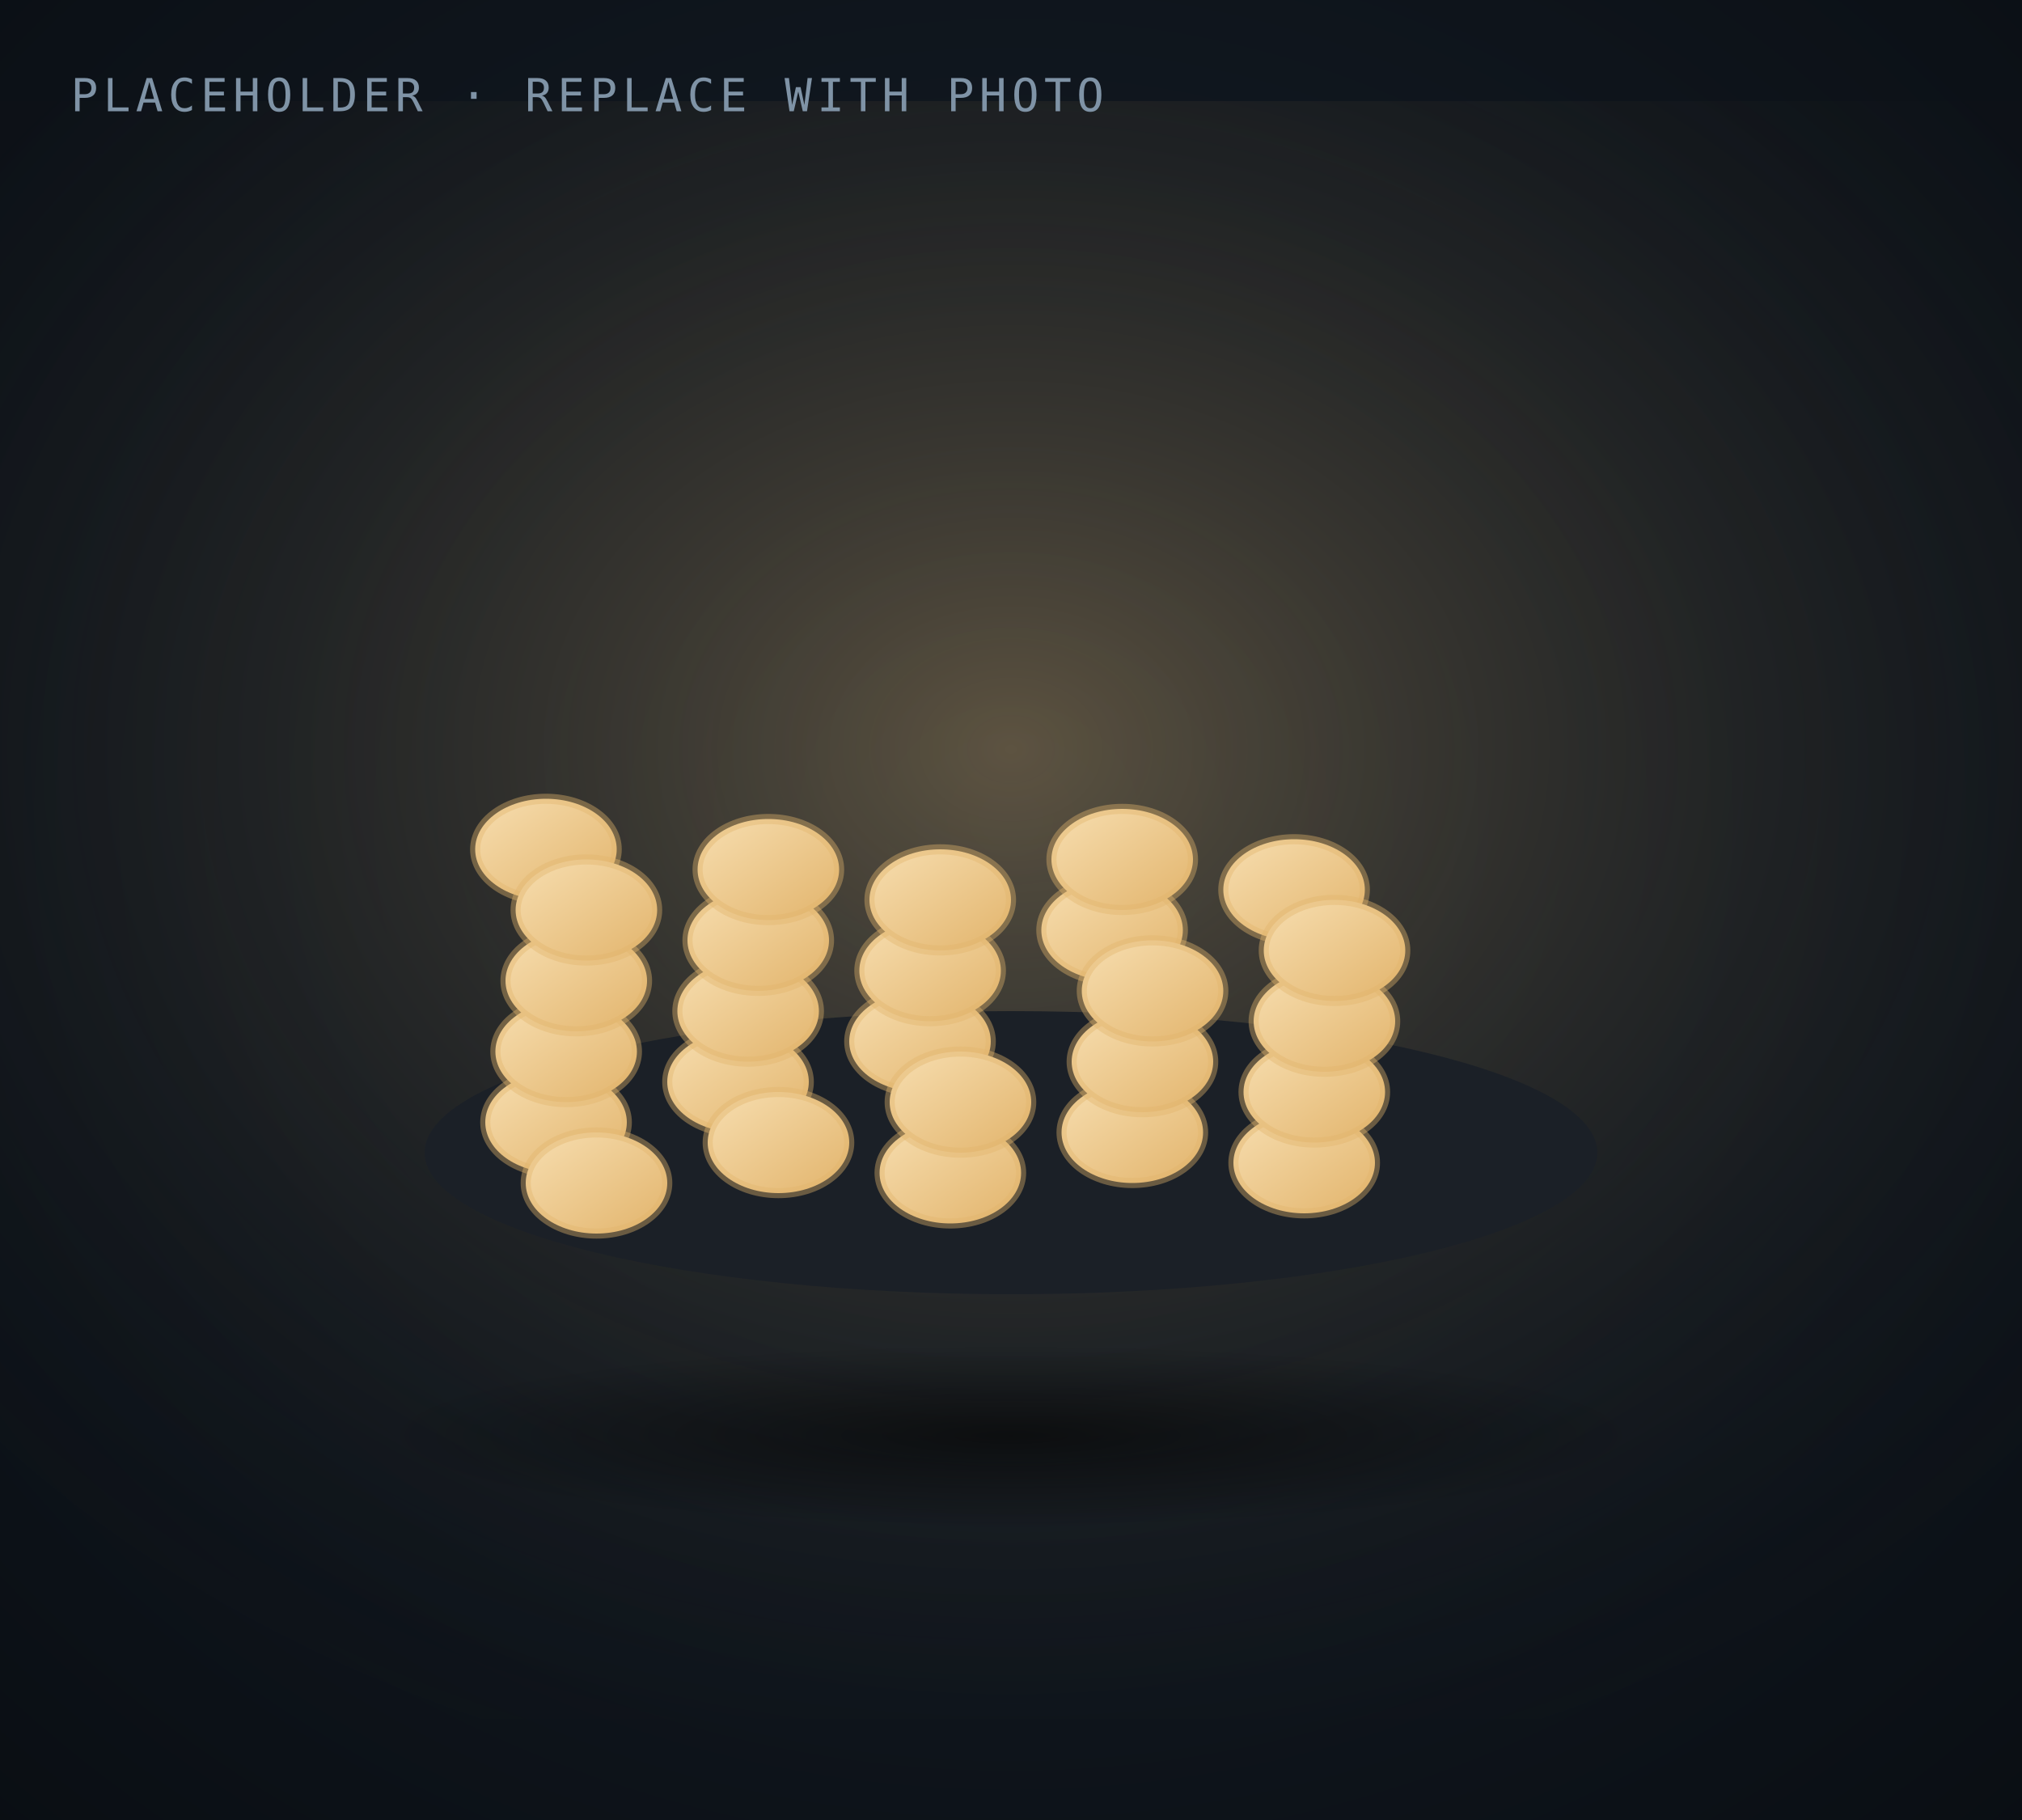
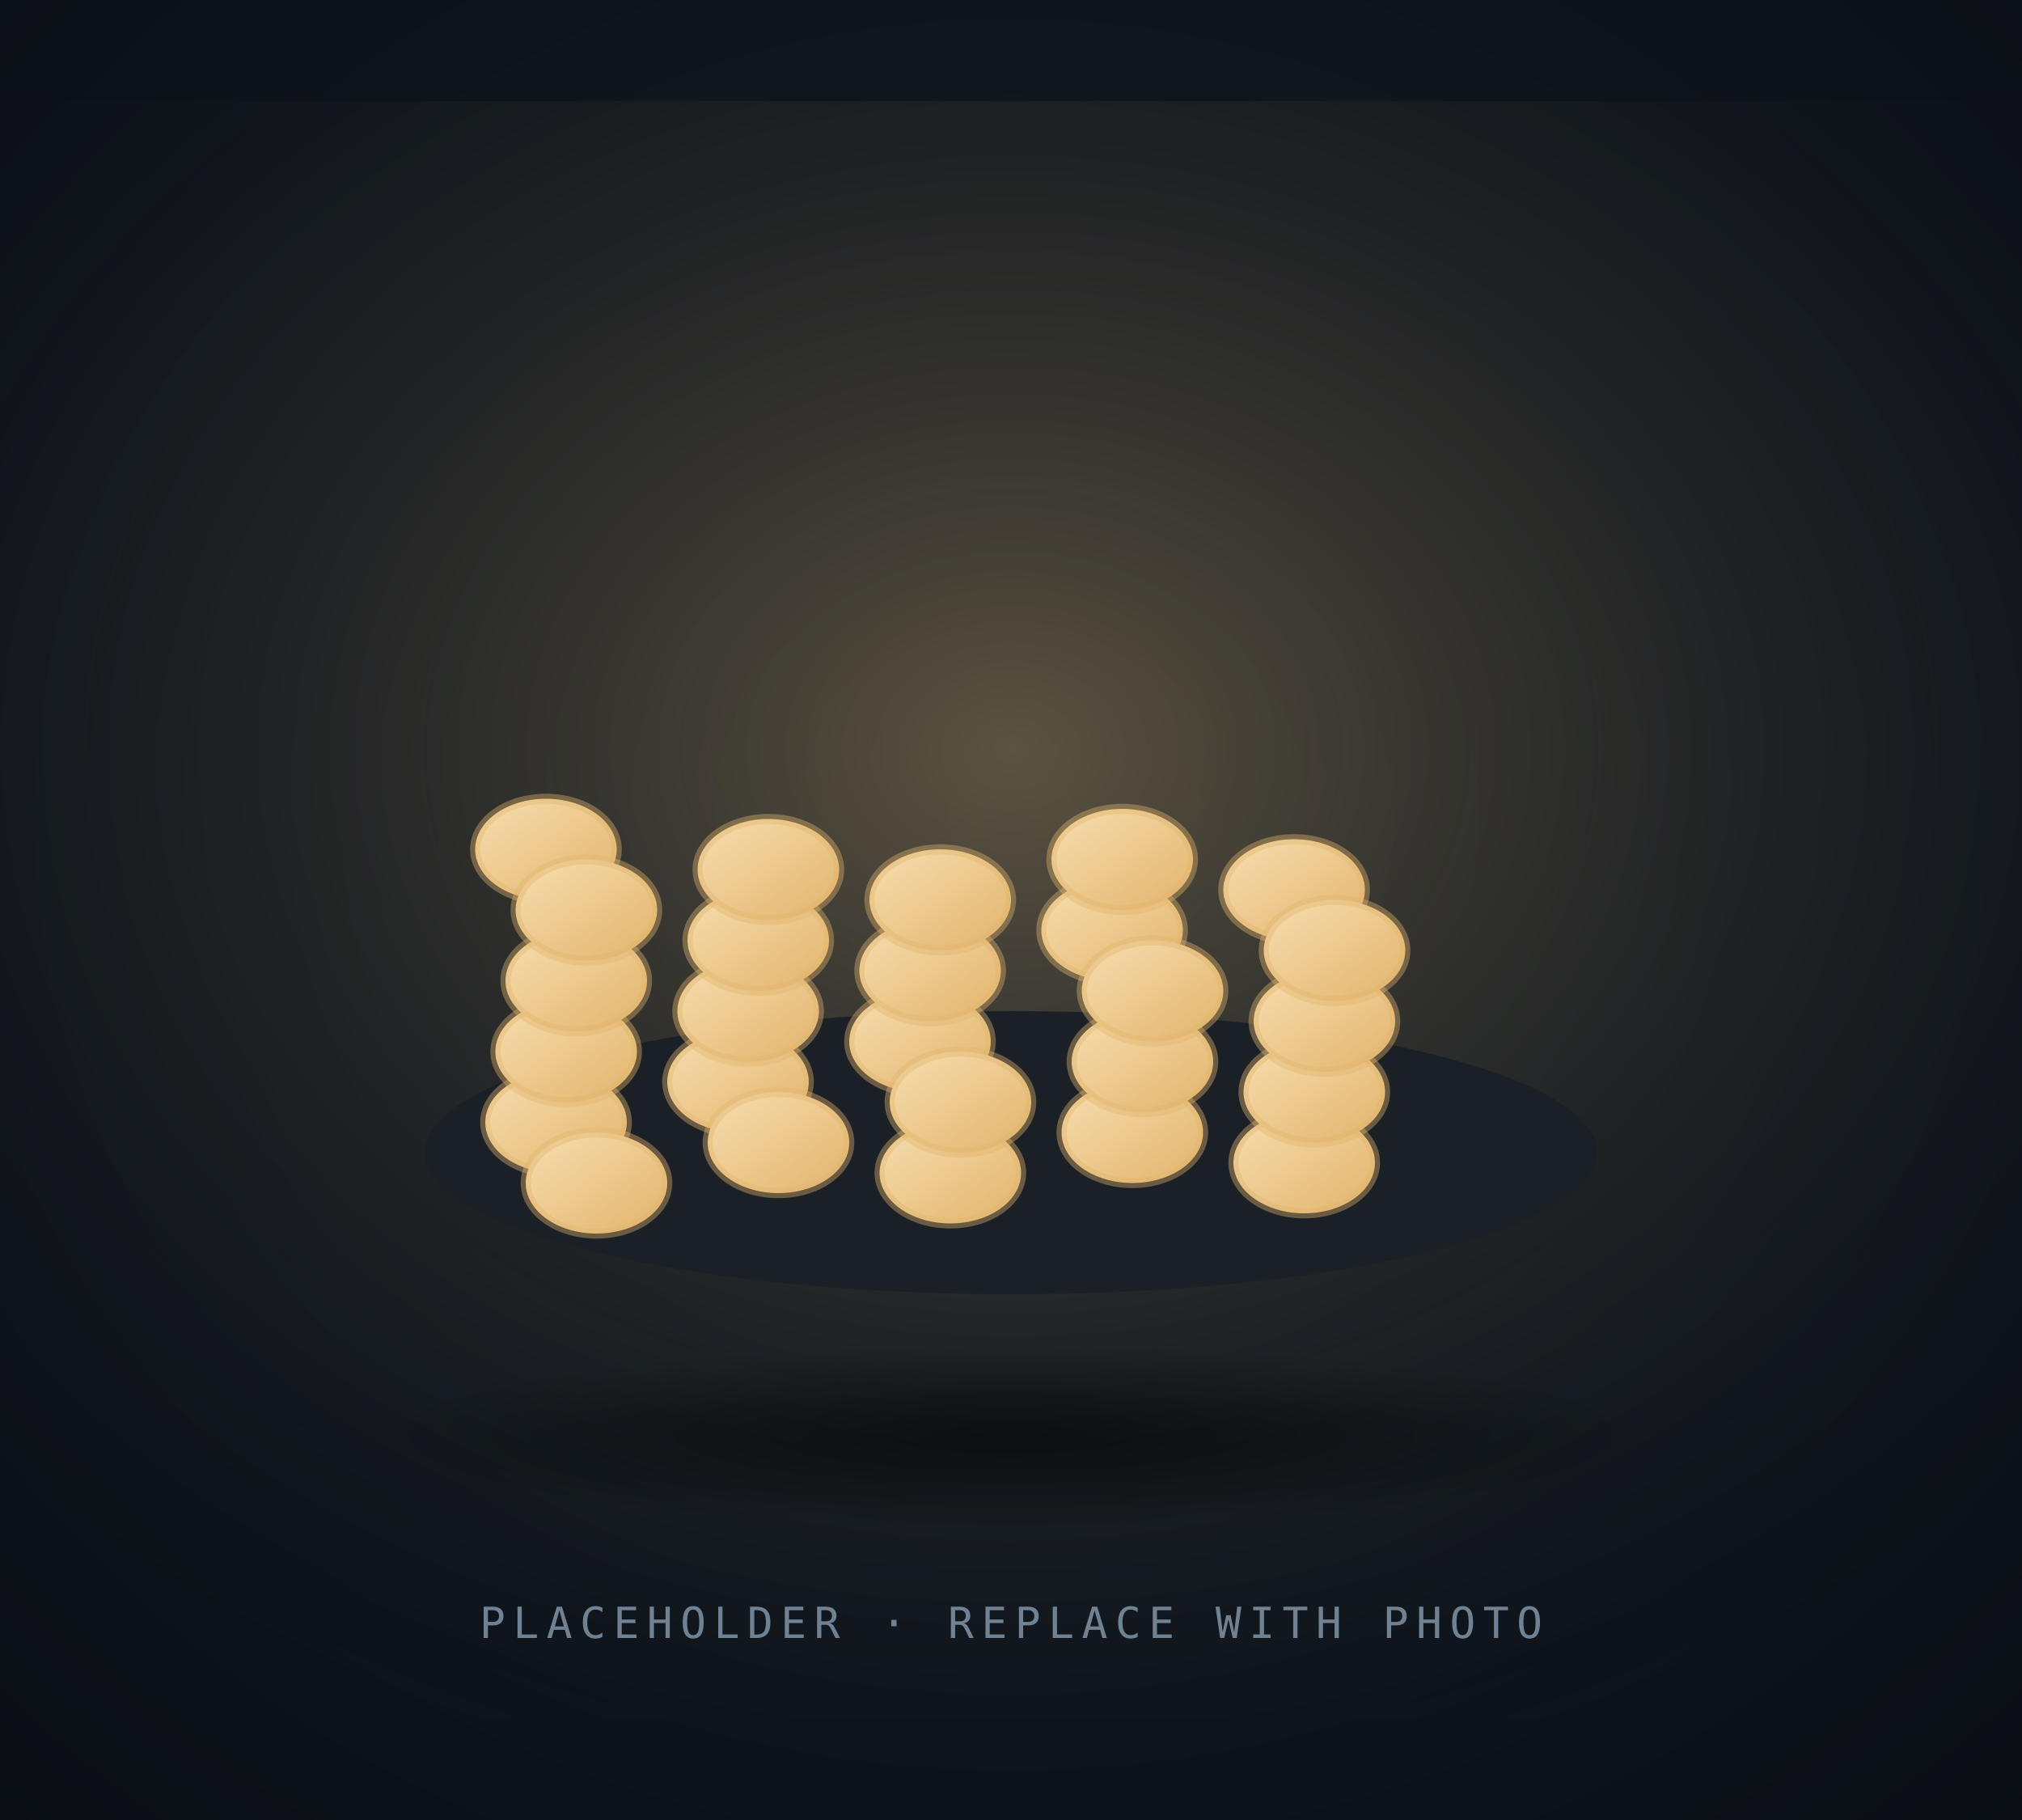
<svg xmlns="http://www.w3.org/2000/svg" viewBox="0 0 800 720" width="800" height="720">
  <defs>
    <radialGradient id="bg-chickpeas" cx="50%" cy="45%" r="75%">
      <stop offset="0%" stop-color="#16202b" />
      <stop offset="100%" stop-color="#0a0e13" />
    </radialGradient>
  </defs>
  <rect width="800" height="720" fill="url(#bg-chickpeas)" />
  <svg x="0" y="40" width="800" height="640" viewBox="0 0 200 160" class="" aria-hidden="true">
    <defs>
      <radialGradient id="gpulsese2b46cbg" cx="50%" cy="40%" r="70%">
        <stop offset="0%" stop-color="#e2b46c" stop-opacity="0.35" />
        <stop offset="100%" stop-color="#0a0d12" stop-opacity="0" />
      </radialGradient>
      <linearGradient id="gpulsese2b46c" x1="0" y1="0" x2="1" y2="1">
        <stop offset="0%" stop-color="#f7deb0" />
        <stop offset="100%" stop-color="#e2b46c" />
      </linearGradient>
      <radialGradient id="gpulsese2b46csh" cx="50%" cy="50%" r="50%">
        <stop offset="0%" stop-color="#000" stop-opacity="0.55" />
        <stop offset="100%" stop-color="#000" stop-opacity="0" />
      </radialGradient>
    </defs>
    <rect width="200" height="160" fill="url(#gpulsese2b46cbg)" />
    <ellipse cx="100" cy="132" rx="62" ry="9" fill="url(#gpulsese2b46csh)" />
    <g>
      <ellipse cx="100" cy="104" rx="58" ry="14" fill="#1b2027" />
      <ellipse cx="54" cy="74" rx="7" ry="5" fill="url(#gpulsese2b46c)" stroke="#e2b46c" stroke-opacity="0.4" />
      <ellipse cx="91" cy="93" rx="7" ry="5" fill="url(#gpulsese2b46c)" stroke="#e2b46c" stroke-opacity="0.4" />
      <ellipse cx="128" cy="78" rx="7" ry="5" fill="url(#gpulsese2b46c)" stroke="#e2b46c" stroke-opacity="0.4" />
      <ellipse cx="73" cy="97" rx="7" ry="5" fill="url(#gpulsese2b46c)" stroke="#e2b46c" stroke-opacity="0.4" />
      <ellipse cx="110" cy="82" rx="7" ry="5" fill="url(#gpulsese2b46c)" stroke="#e2b46c" stroke-opacity="0.4" />
      <ellipse cx="55" cy="101" rx="7" ry="5" fill="url(#gpulsese2b46c)" stroke="#e2b46c" stroke-opacity="0.4" />
      <ellipse cx="92" cy="86" rx="7" ry="5" fill="url(#gpulsese2b46c)" stroke="#e2b46c" stroke-opacity="0.4" />
      <ellipse cx="129" cy="105" rx="7" ry="5" fill="url(#gpulsese2b46c)" stroke="#e2b46c" stroke-opacity="0.4" />
      <ellipse cx="74" cy="90" rx="7" ry="5" fill="url(#gpulsese2b46c)" stroke="#e2b46c" stroke-opacity="0.4" />
      <ellipse cx="111" cy="75" rx="7" ry="5" fill="url(#gpulsese2b46c)" stroke="#e2b46c" stroke-opacity="0.4" />
      <ellipse cx="56" cy="94" rx="7" ry="5" fill="url(#gpulsese2b46c)" stroke="#e2b46c" stroke-opacity="0.4" />
      <ellipse cx="93" cy="79" rx="7" ry="5" fill="url(#gpulsese2b46c)" stroke="#e2b46c" stroke-opacity="0.4" />
      <ellipse cx="130" cy="98" rx="7" ry="5" fill="url(#gpulsese2b46c)" stroke="#e2b46c" stroke-opacity="0.4" />
      <ellipse cx="75" cy="83" rx="7" ry="5" fill="url(#gpulsese2b46c)" stroke="#e2b46c" stroke-opacity="0.4" />
      <ellipse cx="112" cy="102" rx="7" ry="5" fill="url(#gpulsese2b46c)" stroke="#e2b46c" stroke-opacity="0.4" />
      <ellipse cx="57" cy="87" rx="7" ry="5" fill="url(#gpulsese2b46c)" stroke="#e2b46c" stroke-opacity="0.4" />
      <ellipse cx="94" cy="106" rx="7" ry="5" fill="url(#gpulsese2b46c)" stroke="#e2b46c" stroke-opacity="0.4" />
      <ellipse cx="131" cy="91" rx="7" ry="5" fill="url(#gpulsese2b46c)" stroke="#e2b46c" stroke-opacity="0.4" />
      <ellipse cx="76" cy="76" rx="7" ry="5" fill="url(#gpulsese2b46c)" stroke="#e2b46c" stroke-opacity="0.4" />
      <ellipse cx="113" cy="95" rx="7" ry="5" fill="url(#gpulsese2b46c)" stroke="#e2b46c" stroke-opacity="0.4" />
      <ellipse cx="58" cy="80" rx="7" ry="5" fill="url(#gpulsese2b46c)" stroke="#e2b46c" stroke-opacity="0.4" />
      <ellipse cx="95" cy="99" rx="7" ry="5" fill="url(#gpulsese2b46c)" stroke="#e2b46c" stroke-opacity="0.4" />
      <ellipse cx="132" cy="84" rx="7" ry="5" fill="url(#gpulsese2b46c)" stroke="#e2b46c" stroke-opacity="0.4" />
      <ellipse cx="77" cy="103" rx="7" ry="5" fill="url(#gpulsese2b46c)" stroke="#e2b46c" stroke-opacity="0.4" />
      <ellipse cx="114" cy="88" rx="7" ry="5" fill="url(#gpulsese2b46c)" stroke="#e2b46c" stroke-opacity="0.4" />
      <ellipse cx="59" cy="107" rx="7" ry="5" fill="url(#gpulsese2b46c)" stroke="#e2b46c" stroke-opacity="0.4" />
    </g>
  </svg>
-   <text x="28" y="44" font-family="ui-monospace, Menlo, monospace" font-size="18" letter-spacing="2" fill="#7f93a6">PLACEHOLDER · REPLACE WITH PHOTO</text>
+   <text x="400" y="648" text-anchor="middle" font-family="ui-monospace, Menlo, monospace" font-size="17" letter-spacing="3" fill="#6f8294">PLACEHOLDER · REPLACE WITH PHOTO</text>
</svg>
